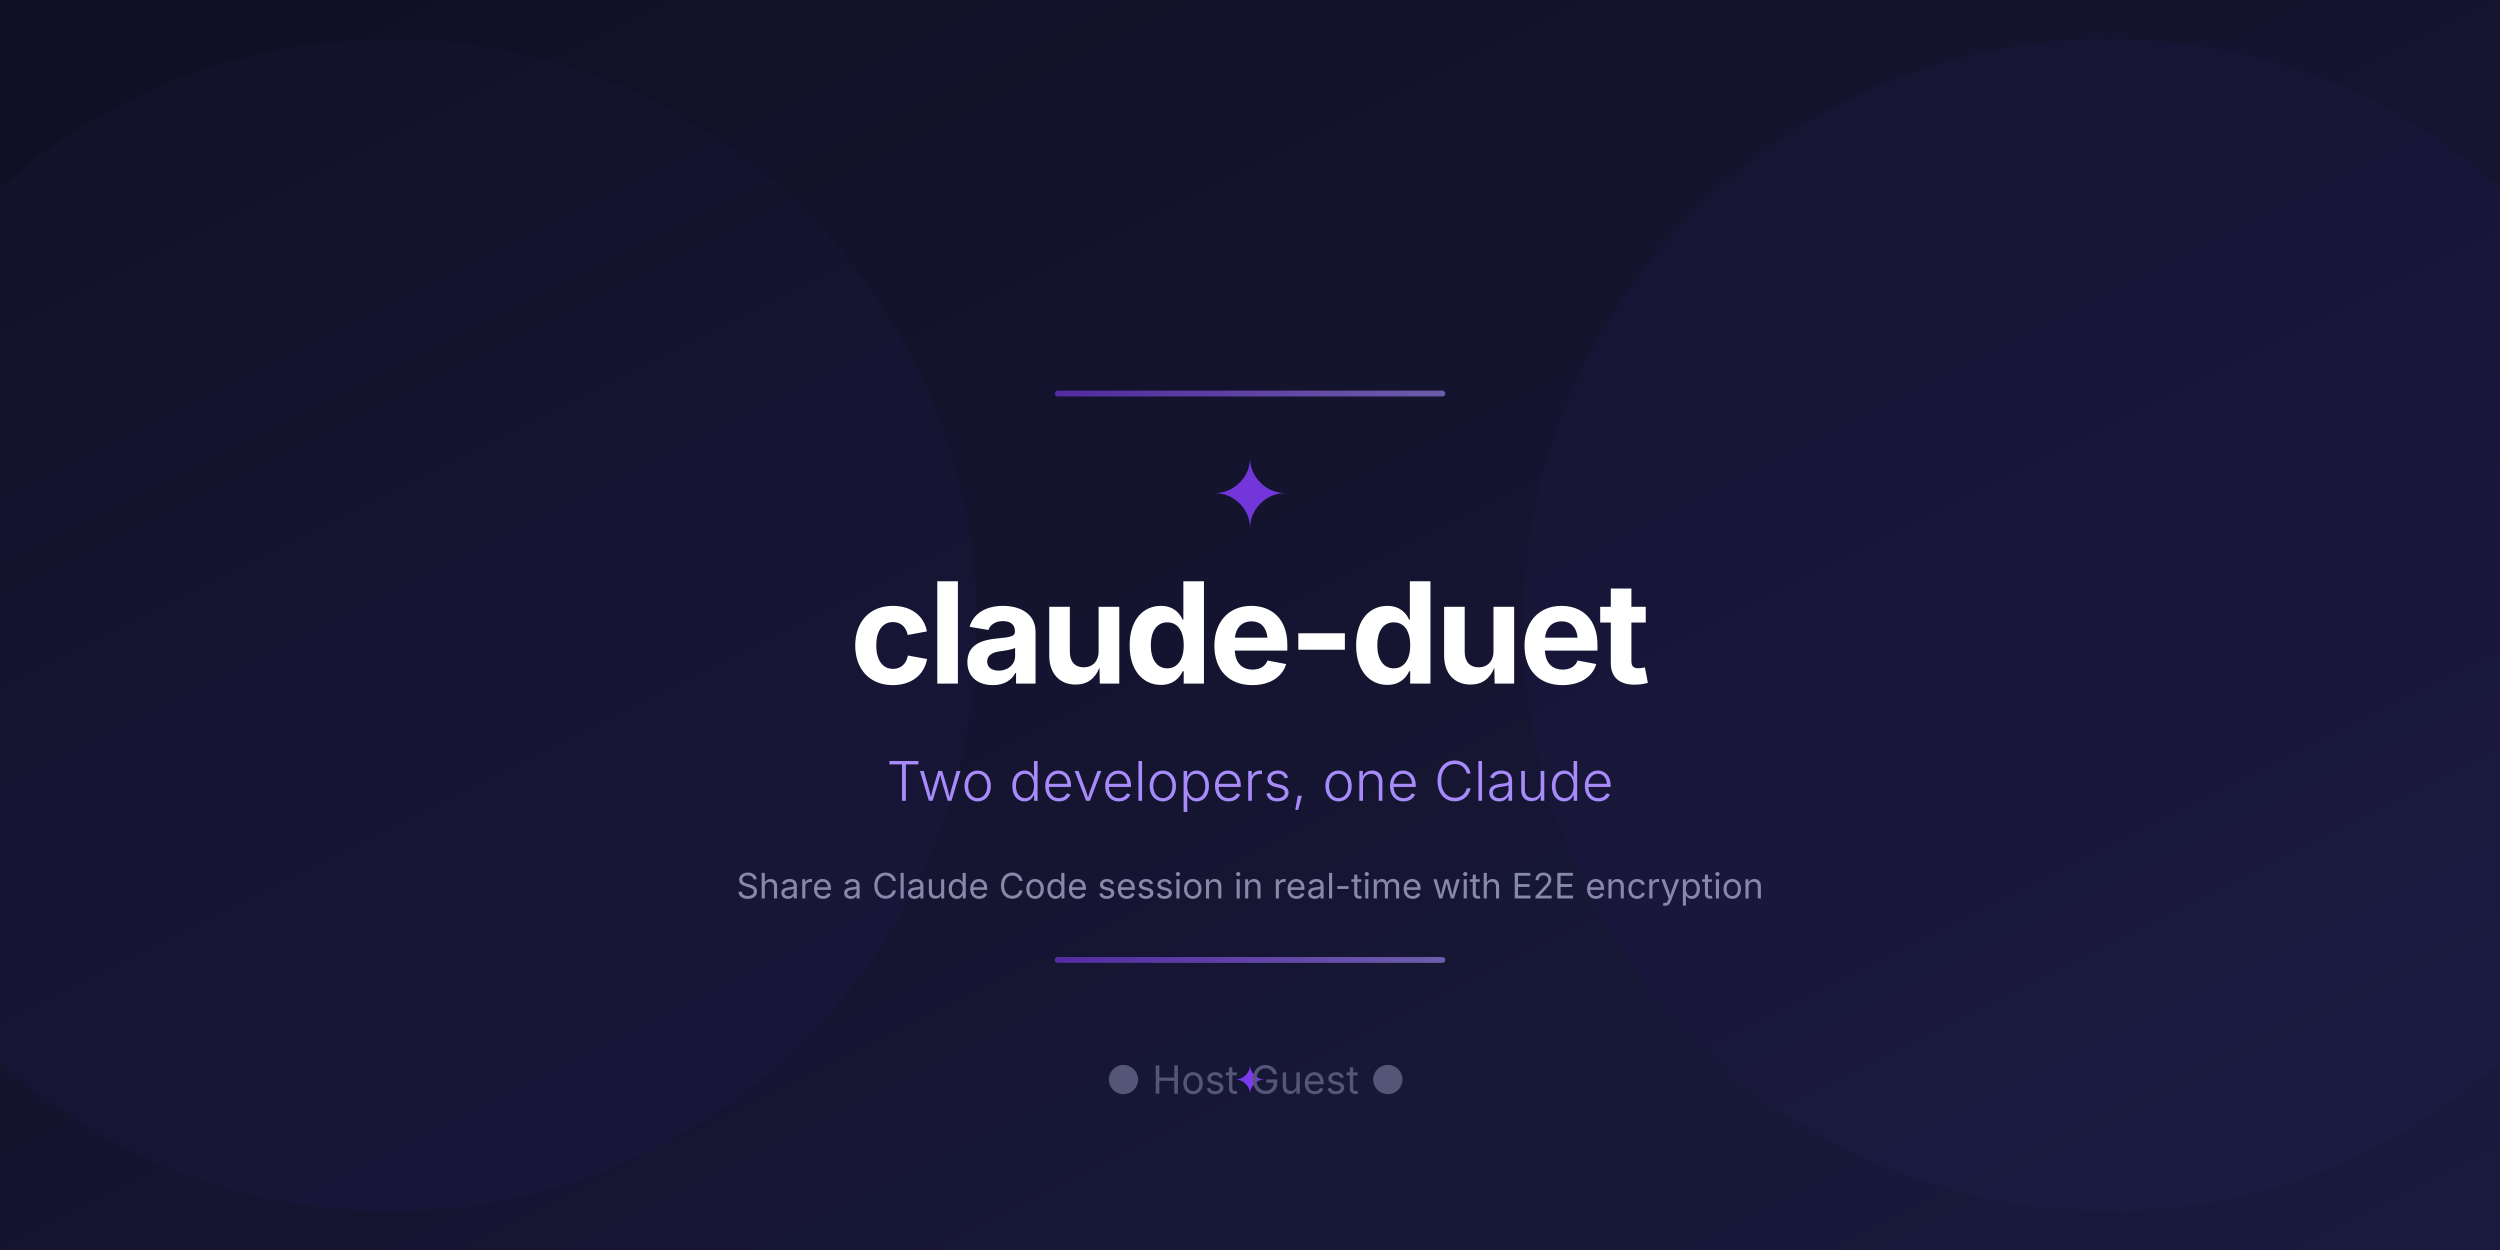
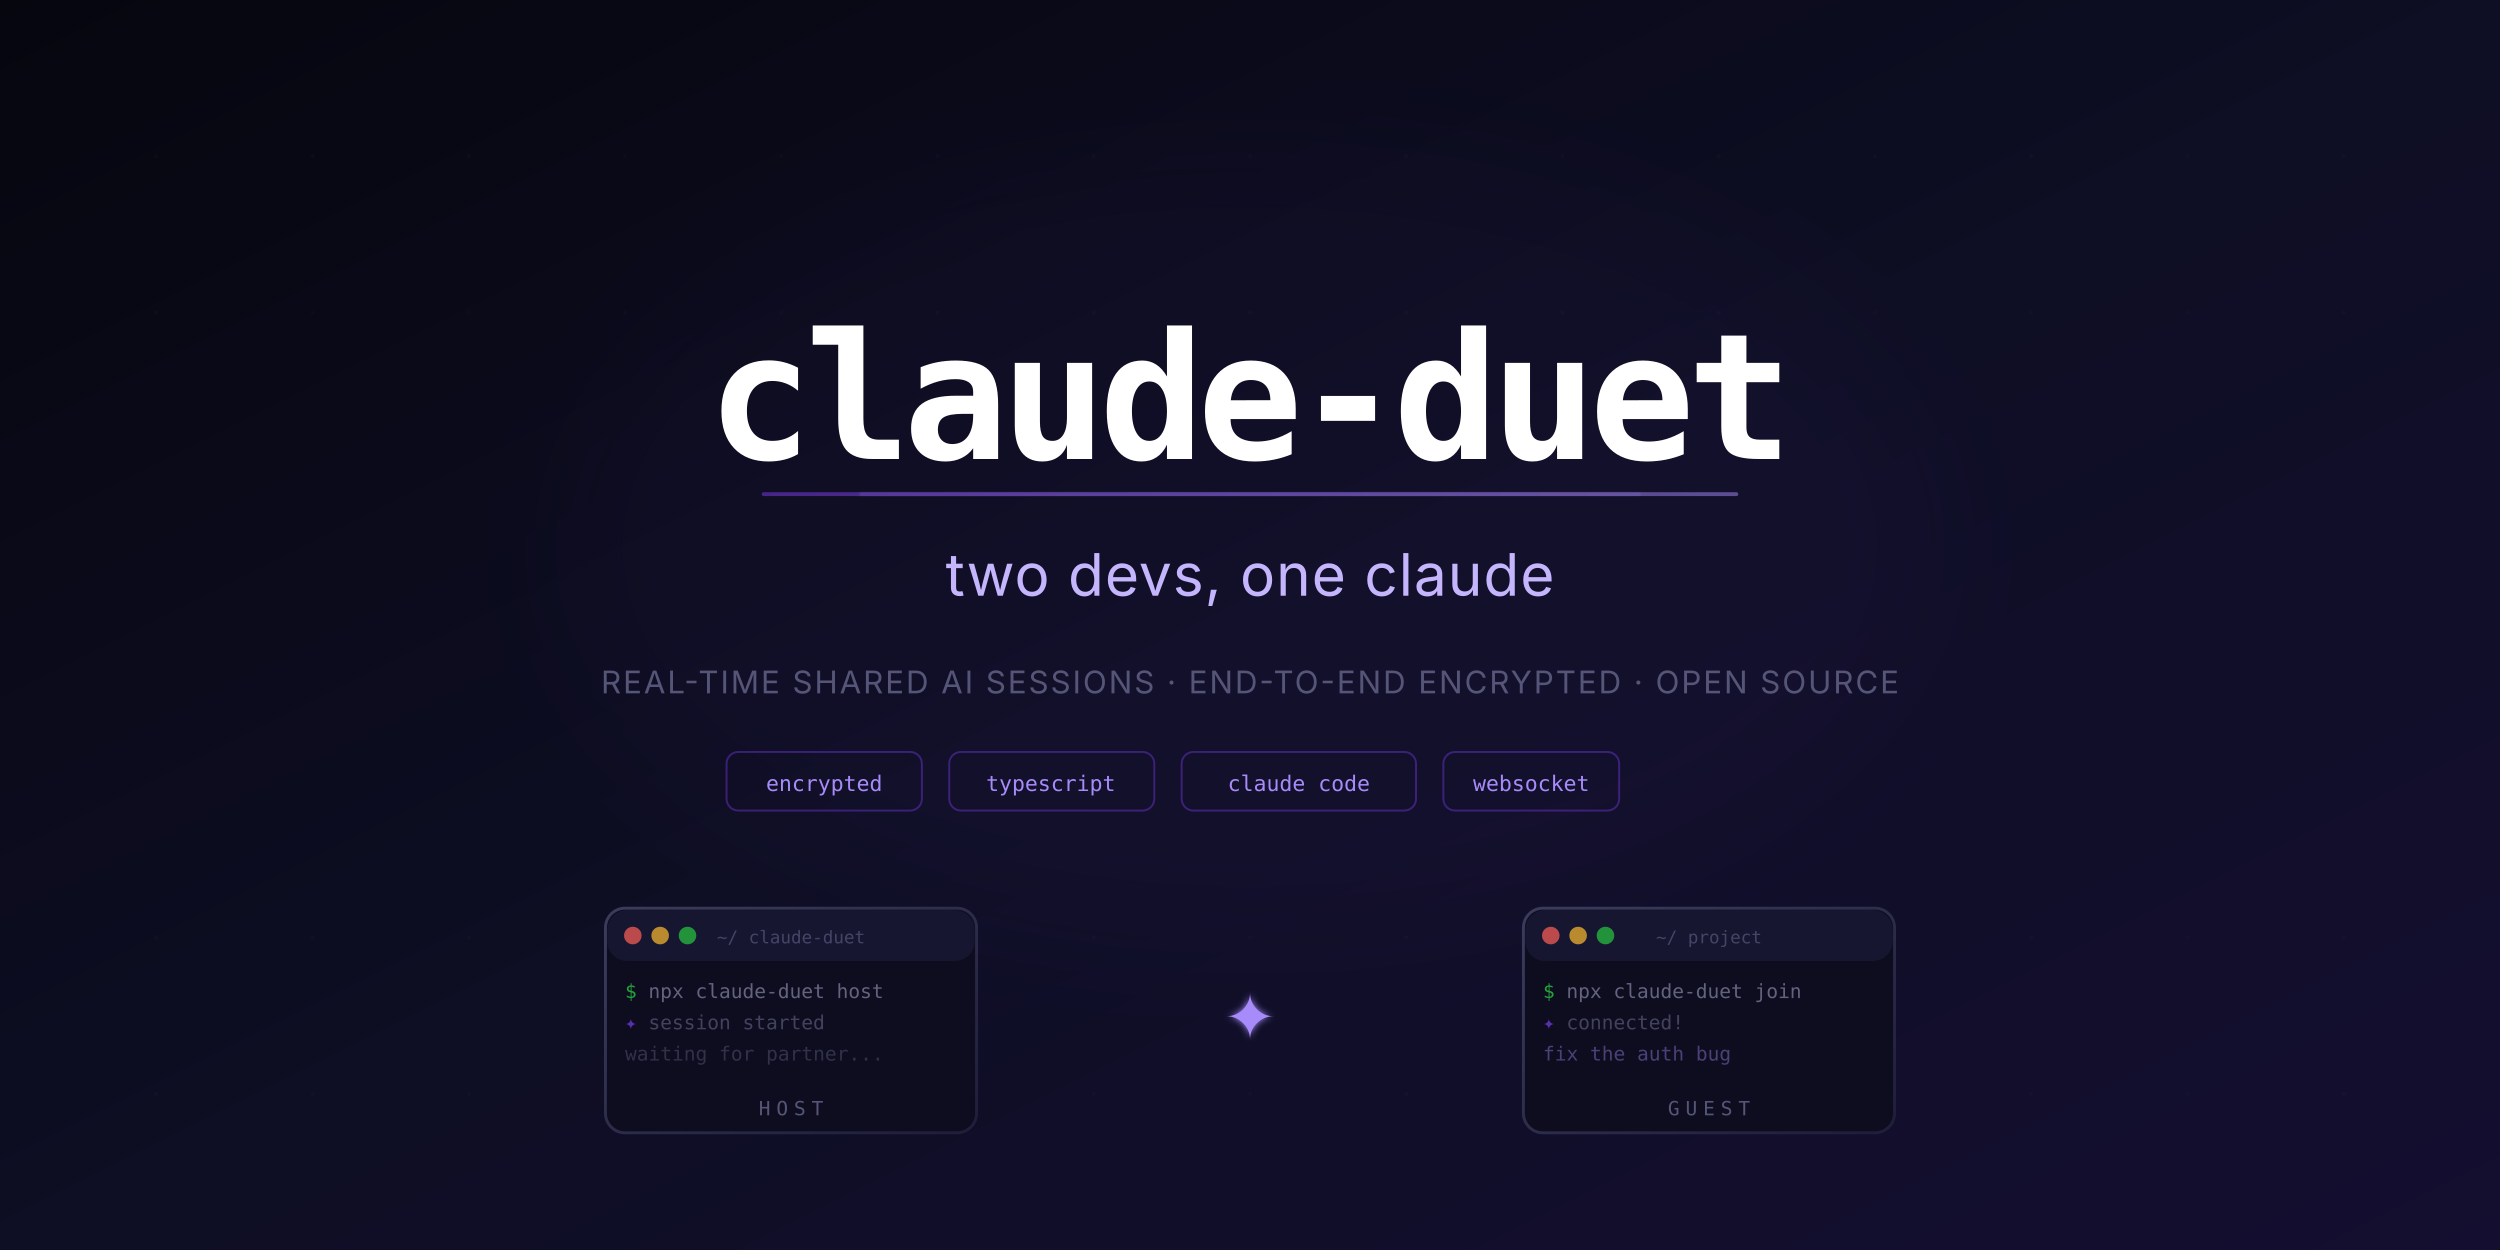
<svg xmlns="http://www.w3.org/2000/svg" width="1280" height="640" viewBox="0 0 1280 640">
  <defs>
    <linearGradient id="bg" x1="0%" y1="0%" x2="100%" y2="100%">
-       <stop offset="0%" style="stop-color:#0f0f23;stop-opacity:1" />
-       <stop offset="100%" style="stop-color:#1a1a3e;stop-opacity:1" />
+       <stop offset="0%" style="stop-color:#06060f;stop-opacity:1" />
+       <stop offset="50%" style="stop-color:#0e0e24;stop-opacity:1" />
+       <stop offset="100%" style="stop-color:#140e30;stop-opacity:1" />
    </linearGradient>
    <linearGradient id="accent" x1="0%" y1="0%" x2="100%" y2="0%">
      <stop offset="0%" style="stop-color:#7c3aed;stop-opacity:1" />
      <stop offset="100%" style="stop-color:#a78bfa;stop-opacity:1" />
    </linearGradient>
+     <linearGradient id="line-fade" x1="0%" y1="0%" x2="100%" y2="0%">
+       <stop offset="0%" style="stop-color:#7c3aed;stop-opacity:0" />
+       <stop offset="20%" style="stop-color:#7c3aed;stop-opacity:0.6" />
+       <stop offset="50%" style="stop-color:#a78bfa;stop-opacity:1" />
+       <stop offset="80%" style="stop-color:#7c3aed;stop-opacity:0.6" />
+       <stop offset="100%" style="stop-color:#7c3aed;stop-opacity:0" />
+     </linearGradient>
+     <linearGradient id="terminal-border" x1="0%" y1="0%" x2="100%" y2="100%">
+       <stop offset="0%" style="stop-color:#3b3b5c;stop-opacity:1" />
+       <stop offset="100%" style="stop-color:#1e1e3a;stop-opacity:1" />
+     </linearGradient>
+     <filter id="glow-sm">
+       <feGaussianBlur stdDeviation="2" result="blur" />
+       <feMerge>
+         <feMergeNode in="blur" />
+         <feMergeNode in="SourceGraphic" />
+       </feMerge>
+     </filter>
+     <filter id="glow-lg">
+       <feGaussianBlur stdDeviation="30" />
+     </filter>
  </defs>
  <rect width="1280" height="640" fill="url(#bg)" />
-   <circle cx="200" cy="320" r="300" fill="#7c3aed" opacity="0.03" />
-   <circle cx="1080" cy="320" r="300" fill="#7c3aed" opacity="0.03" />
-   <rect x="540" y="200" width="200" height="3" rx="1.5" fill="url(#accent)" opacity="0.6" />
-   <text x="640" y="270" font-family="system-ui, -apple-system, sans-serif" font-size="48" fill="#7c3aed" text-anchor="middle" opacity="0.9">✦</text>
-   <text x="640" y="350" font-family="system-ui, -apple-system, sans-serif" font-size="72" font-weight="700" fill="#ffffff" text-anchor="middle" letter-spacing="-2">claude-duet</text>
-   <text x="640" y="410" font-family="system-ui, -apple-system, sans-serif" font-size="28" fill="#a78bfa" text-anchor="middle" font-weight="300">Two developers, one Claude</text>
-   <text x="640" y="460" font-family="system-ui, -apple-system, sans-serif" font-size="18" fill="#8888aa" text-anchor="middle">Share a Claude Code session in real-time with E2E encryption</text>
-   <rect x="540" y="490" width="200" height="3" rx="1.5" fill="url(#accent)" opacity="0.6" />
-   <text x="600" y="560" font-family="system-ui, -apple-system, sans-serif" font-size="20" fill="#555577" text-anchor="middle">● Host</text>
-   <text x="640" y="560" font-family="system-ui, -apple-system, sans-serif" font-size="20" fill="#7c3aed" text-anchor="middle">✦</text>
-   <text x="680" y="560" font-family="system-ui, -apple-system, sans-serif" font-size="20" fill="#555577" text-anchor="middle">Guest ●</text>
+   <ellipse cx="640" cy="280" rx="350" ry="200" fill="#7c3aed" opacity="0.035" filter="url(#glow-lg)" />
+   <g opacity="0.025" fill="#a78bfa">
+     <circle cx="80" cy="80" r="1" />
+     <circle cx="160" cy="80" r="1" />
+     <circle cx="240" cy="80" r="1" />
+     <circle cx="320" cy="80" r="1" />
+     <circle cx="400" cy="80" r="1" />
+     <circle cx="480" cy="80" r="1" />
+     <circle cx="560" cy="80" r="1" />
+     <circle cx="640" cy="80" r="1" />
+     <circle cx="720" cy="80" r="1" />
+     <circle cx="800" cy="80" r="1" />
+     <circle cx="880" cy="80" r="1" />
+     <circle cx="960" cy="80" r="1" />
+     <circle cx="1040" cy="80" r="1" />
+     <circle cx="1120" cy="80" r="1" />
+     <circle cx="1200" cy="80" r="1" />
+     <circle cx="80" cy="160" r="1" />
+     <circle cx="160" cy="160" r="1" />
+     <circle cx="240" cy="160" r="1" />
+     <circle cx="320" cy="160" r="1" />
+     <circle cx="400" cy="160" r="1" />
+     <circle cx="480" cy="160" r="1" />
+     <circle cx="560" cy="160" r="1" />
+     <circle cx="640" cy="160" r="1" />
+     <circle cx="720" cy="160" r="1" />
+     <circle cx="800" cy="160" r="1" />
+     <circle cx="880" cy="160" r="1" />
+     <circle cx="960" cy="160" r="1" />
+     <circle cx="1040" cy="160" r="1" />
+     <circle cx="1120" cy="160" r="1" />
+     <circle cx="1200" cy="160" r="1" />
+     <circle cx="80" cy="480" r="1" />
+     <circle cx="160" cy="480" r="1" />
+     <circle cx="240" cy="480" r="1" />
+     <circle cx="320" cy="480" r="1" />
+     <circle cx="400" cy="480" r="1" />
+     <circle cx="480" cy="480" r="1" />
+     <circle cx="560" cy="480" r="1" />
+     <circle cx="640" cy="480" r="1" />
+     <circle cx="720" cy="480" r="1" />
+     <circle cx="800" cy="480" r="1" />
+     <circle cx="880" cy="480" r="1" />
+     <circle cx="960" cy="480" r="1" />
+     <circle cx="1040" cy="480" r="1" />
+     <circle cx="1120" cy="480" r="1" />
+     <circle cx="1200" cy="480" r="1" />
+     <circle cx="80" cy="560" r="1" />
+     <circle cx="160" cy="560" r="1" />
+     <circle cx="240" cy="560" r="1" />
+     <circle cx="320" cy="560" r="1" />
+     <circle cx="400" cy="560" r="1" />
+     <circle cx="480" cy="560" r="1" />
+     <circle cx="560" cy="560" r="1" />
+     <circle cx="640" cy="560" r="1" />
+     <circle cx="720" cy="560" r="1" />
+     <circle cx="800" cy="560" r="1" />
+     <circle cx="880" cy="560" r="1" />
+     <circle cx="960" cy="560" r="1" />
+     <circle cx="1040" cy="560" r="1" />
+     <circle cx="1120" cy="560" r="1" />
+     <circle cx="1200" cy="560" r="1" />
+   </g>
+   <text x="640" y="235" font-family="'SF Mono', 'Fira Code', 'JetBrains Mono', 'Cascadia Code', Menlo, monospace" font-size="90" font-weight="700" fill="#ffffff" text-anchor="middle" letter-spacing="-4">claude-duet</text>
+   <rect x="390" y="252" width="500" height="2" rx="1" fill="url(#accent)" opacity="0.5" />
+   <rect x="440" y="252" width="400" height="2" rx="1" fill="#a78bfa" opacity="0.15" filter="url(#glow-sm)" />
+   <text x="640" y="305" font-family="'Inter', 'SF Pro Display', 'Segoe UI', Helvetica, Arial, sans-serif" font-size="30" fill="#c4b5fd" text-anchor="middle" font-weight="400" letter-spacing="0.5">two devs, one claude</text>
+   <text x="640" y="355" font-family="'Inter', 'SF Pro Display', 'Segoe UI', Helvetica, Arial, sans-serif" font-size="16" fill="#555577" text-anchor="middle" letter-spacing="1">REAL-TIME SHARED AI SESSIONS  ·  END-TO-END ENCRYPTED  ·  OPEN SOURCE</text>
+   <g transform="translate(372, 385)">
+     <rect x="0" y="0" width="100" height="30" rx="6" fill="none" stroke="#7c3aed" stroke-width="1" stroke-opacity="0.4" />
+     <text x="50" y="20" font-family="'SF Mono', Menlo, monospace" font-size="11" fill="#a78bfa" text-anchor="middle">encrypted</text>
+   </g>
+   <g transform="translate(486, 385)">
+     <rect x="0" y="0" width="105" height="30" rx="6" fill="none" stroke="#7c3aed" stroke-width="1" stroke-opacity="0.4" />
+     <text x="52" y="20" font-family="'SF Mono', Menlo, monospace" font-size="11" fill="#a78bfa" text-anchor="middle">typescript</text>
+   </g>
+   <g transform="translate(605, 385)">
+     <rect x="0" y="0" width="120" height="30" rx="6" fill="none" stroke="#7c3aed" stroke-width="1" stroke-opacity="0.4" />
+     <text x="60" y="20" font-family="'SF Mono', Menlo, monospace" font-size="11" fill="#a78bfa" text-anchor="middle">claude code</text>
+   </g>
+   <g transform="translate(739, 385)">
+     <rect x="0" y="0" width="90" height="30" rx="6" fill="none" stroke="#7c3aed" stroke-width="1" stroke-opacity="0.4" />
+     <text x="45" y="20" font-family="'SF Mono', Menlo, monospace" font-size="11" fill="#a78bfa" text-anchor="middle">websocket</text>
+   </g>
+   <g transform="translate(310, 465)">
+     <rect x="0" y="0" width="190" height="115" rx="10" fill="#0d0d1f" stroke="url(#terminal-border)" stroke-width="1.5" />
+     <rect x="1" y="1" width="188" height="26" rx="10" fill="#161630" />
+     <circle cx="14" cy="14" r="4.5" fill="#ff5f57" opacity="0.7" />
+     <circle cx="28" cy="14" r="4.5" fill="#febc2e" opacity="0.7" />
+     <circle cx="42" cy="14" r="4.5" fill="#28c840" opacity="0.7" />
+     <text x="95" y="18" font-family="'SF Mono', Menlo, monospace" font-size="9" fill="#444466" text-anchor="middle">~/ claude-duet</text>
+     <text x="10" y="46" font-family="'SF Mono', Menlo, monospace" font-size="10" fill="#28c840" opacity="0.8">$</text>
+     <text x="22" y="46" font-family="'SF Mono', Menlo, monospace" font-size="10" fill="#8888aa" opacity="0.7">npx claude-duet host</text>
+     <text x="10" y="62" font-family="'SF Mono', Menlo, monospace" font-size="10" fill="#7c3aed" opacity="0.7">✦</text>
+     <text x="22" y="62" font-family="'SF Mono', Menlo, monospace" font-size="10" fill="#666688" opacity="0.6">session started</text>
+     <text x="10" y="78" font-family="'SF Mono', Menlo, monospace" font-size="10" fill="#666688" opacity="0.4">waiting for partner...</text>
+     <text x="95" y="106" font-family="'SF Mono', Menlo, monospace" font-size="10" fill="#555577" text-anchor="middle" letter-spacing="3">HOST</text>
+   </g>
+   <g transform="translate(780, 465)">
+     <rect x="0" y="0" width="190" height="115" rx="10" fill="#0d0d1f" stroke="url(#terminal-border)" stroke-width="1.5" />
+     <rect x="1" y="1" width="188" height="26" rx="10" fill="#161630" />
+     <circle cx="14" cy="14" r="4.5" fill="#ff5f57" opacity="0.7" />
+     <circle cx="28" cy="14" r="4.5" fill="#febc2e" opacity="0.7" />
+     <circle cx="42" cy="14" r="4.5" fill="#28c840" opacity="0.7" />
+     <text x="95" y="18" font-family="'SF Mono', Menlo, monospace" font-size="9" fill="#444466" text-anchor="middle">~/ project</text>
+     <text x="10" y="46" font-family="'SF Mono', Menlo, monospace" font-size="10" fill="#28c840" opacity="0.8">$</text>
+     <text x="22" y="46" font-family="'SF Mono', Menlo, monospace" font-size="10" fill="#8888aa" opacity="0.7">npx claude-duet join</text>
+     <text x="10" y="62" font-family="'SF Mono', Menlo, monospace" font-size="10" fill="#7c3aed" opacity="0.7">✦</text>
+     <text x="22" y="62" font-family="'SF Mono', Menlo, monospace" font-size="10" fill="#666688" opacity="0.6">connected!</text>
+     <text x="10" y="78" font-family="'SF Mono', Menlo, monospace" font-size="10" fill="#a78bfa" opacity="0.4">fix the auth bug</text>
+     <text x="95" y="106" font-family="'SF Mono', Menlo, monospace" font-size="10" fill="#555577" text-anchor="middle" letter-spacing="3">GUEST</text>
+   </g>
+   <line x1="500" y1="522" x2="780" y2="522" stroke="url(#line-fade)" stroke-width="1.5" stroke-dasharray="8,5" />
+   <text x="640" y="532" font-family="system-ui, sans-serif" font-size="32" fill="#a78bfa" text-anchor="middle" filter="url(#glow-sm)">✦</text>
</svg>
